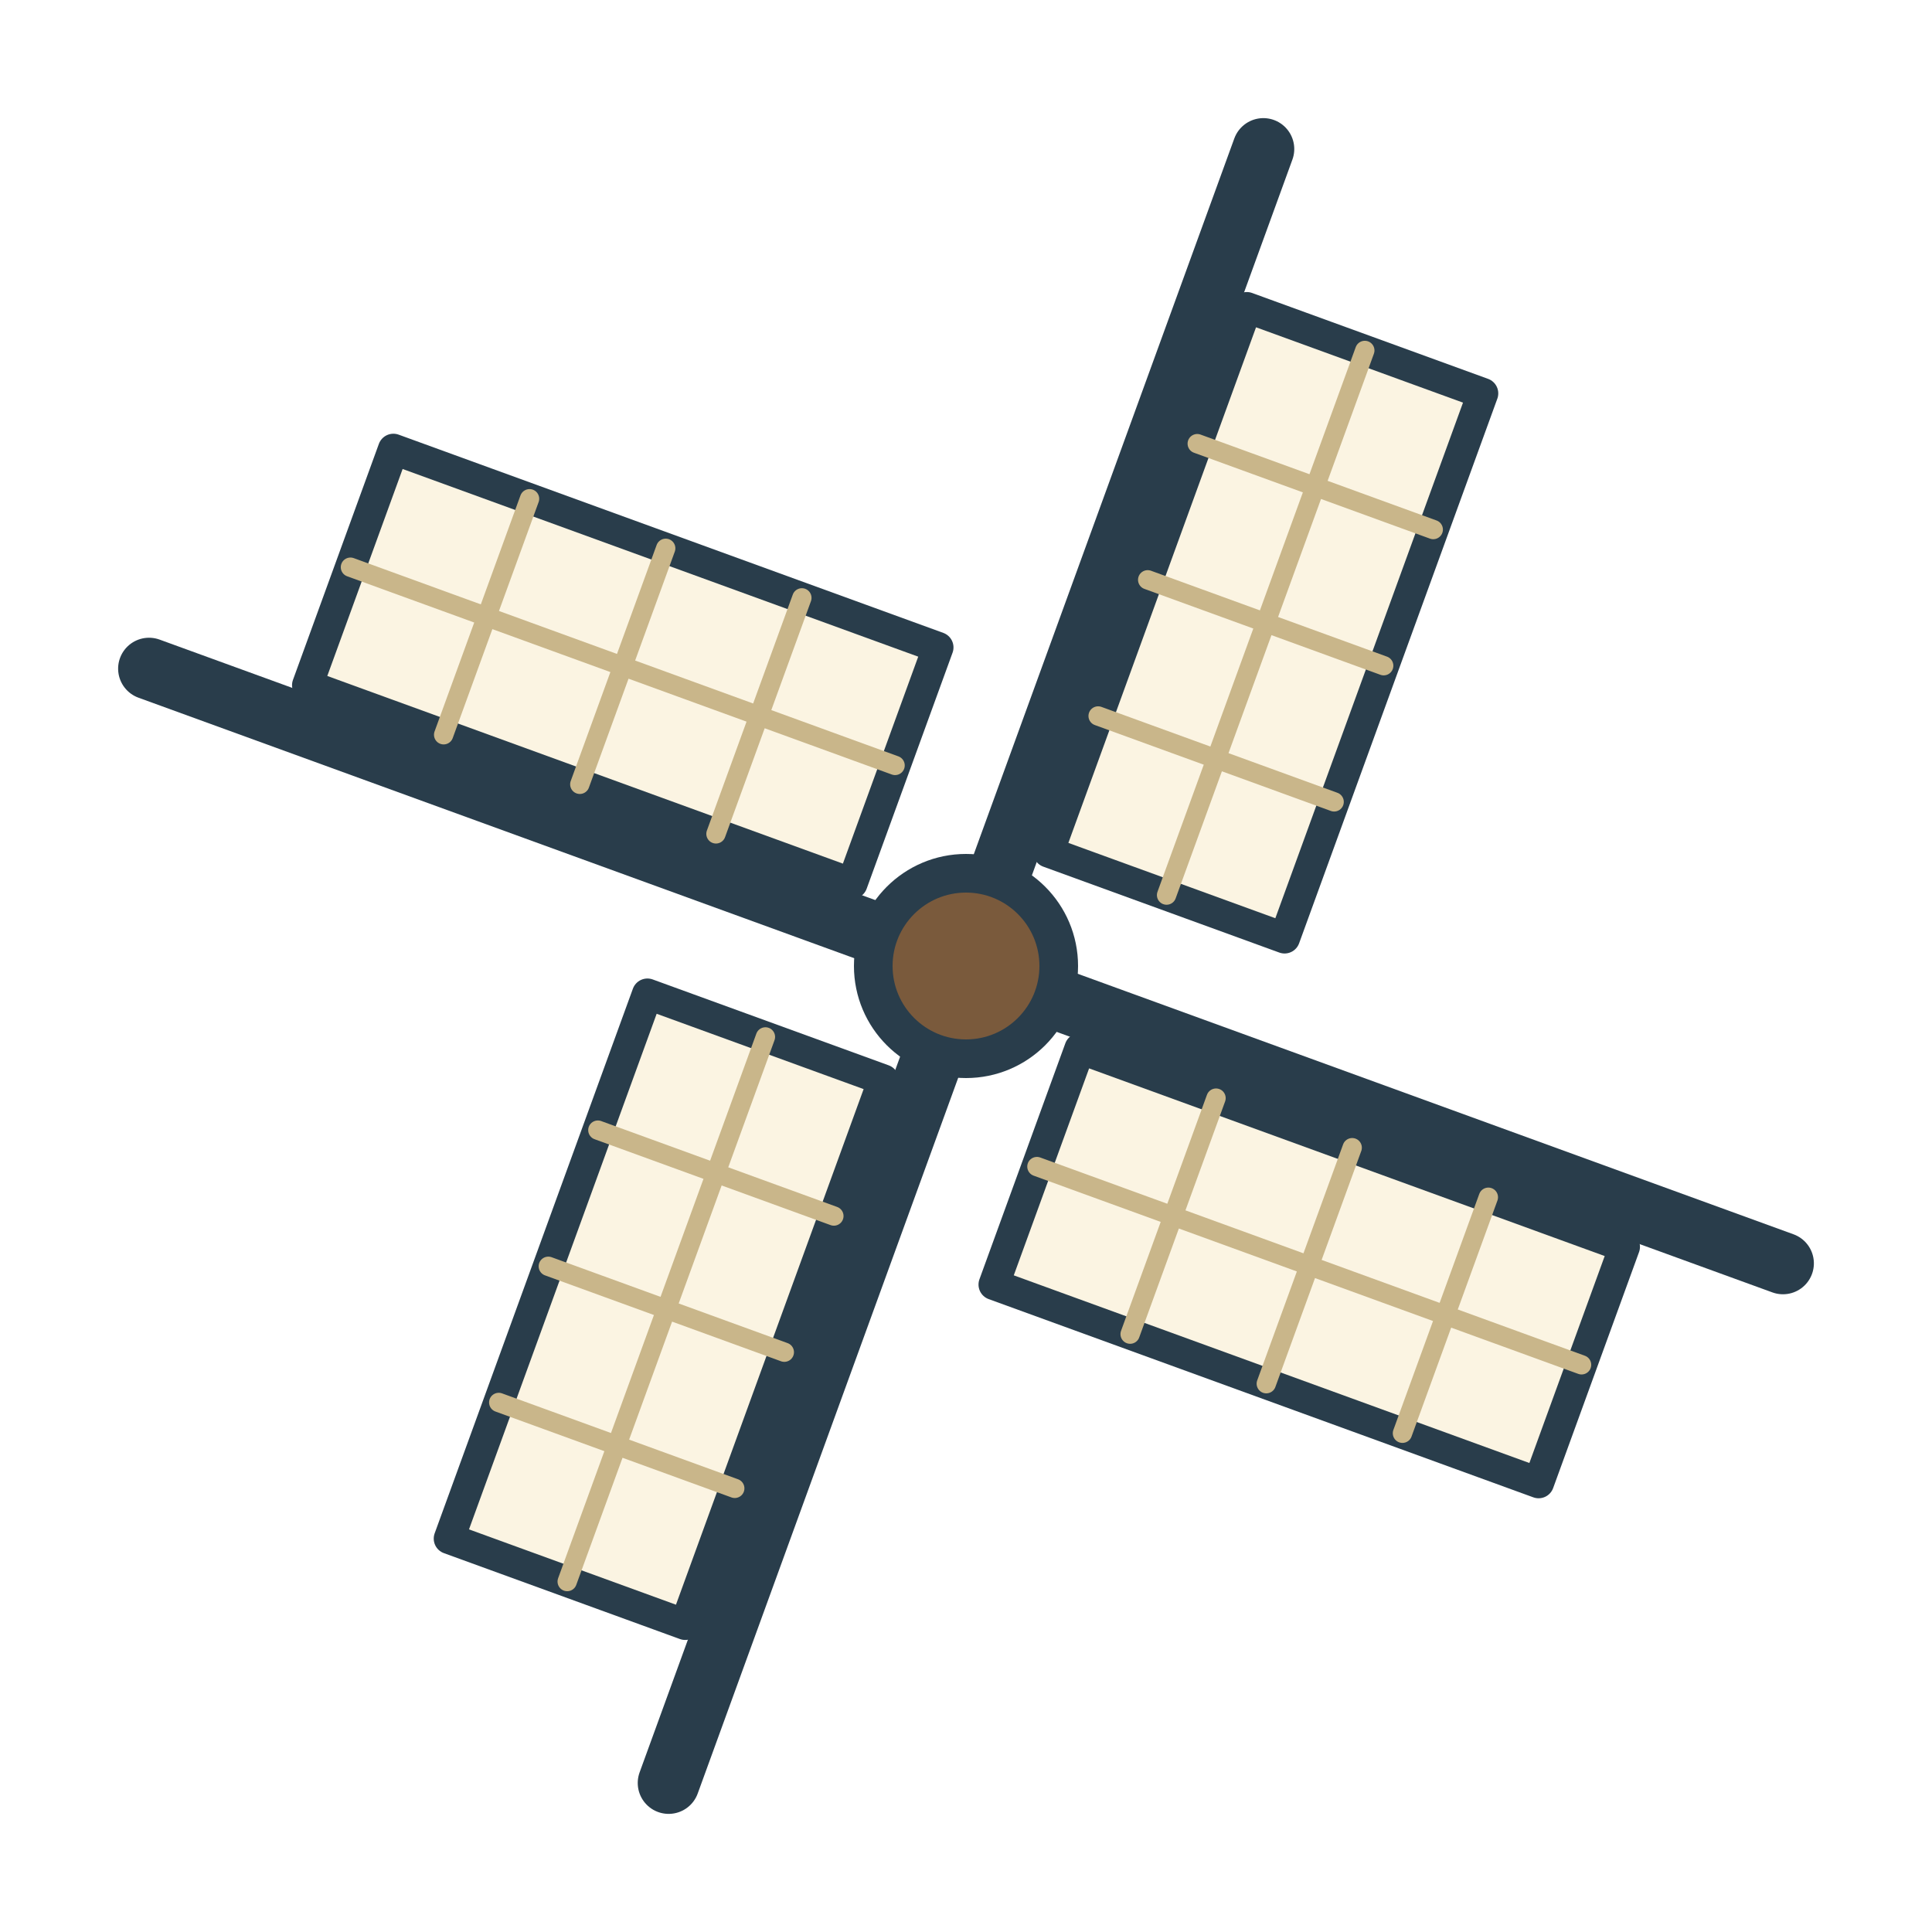
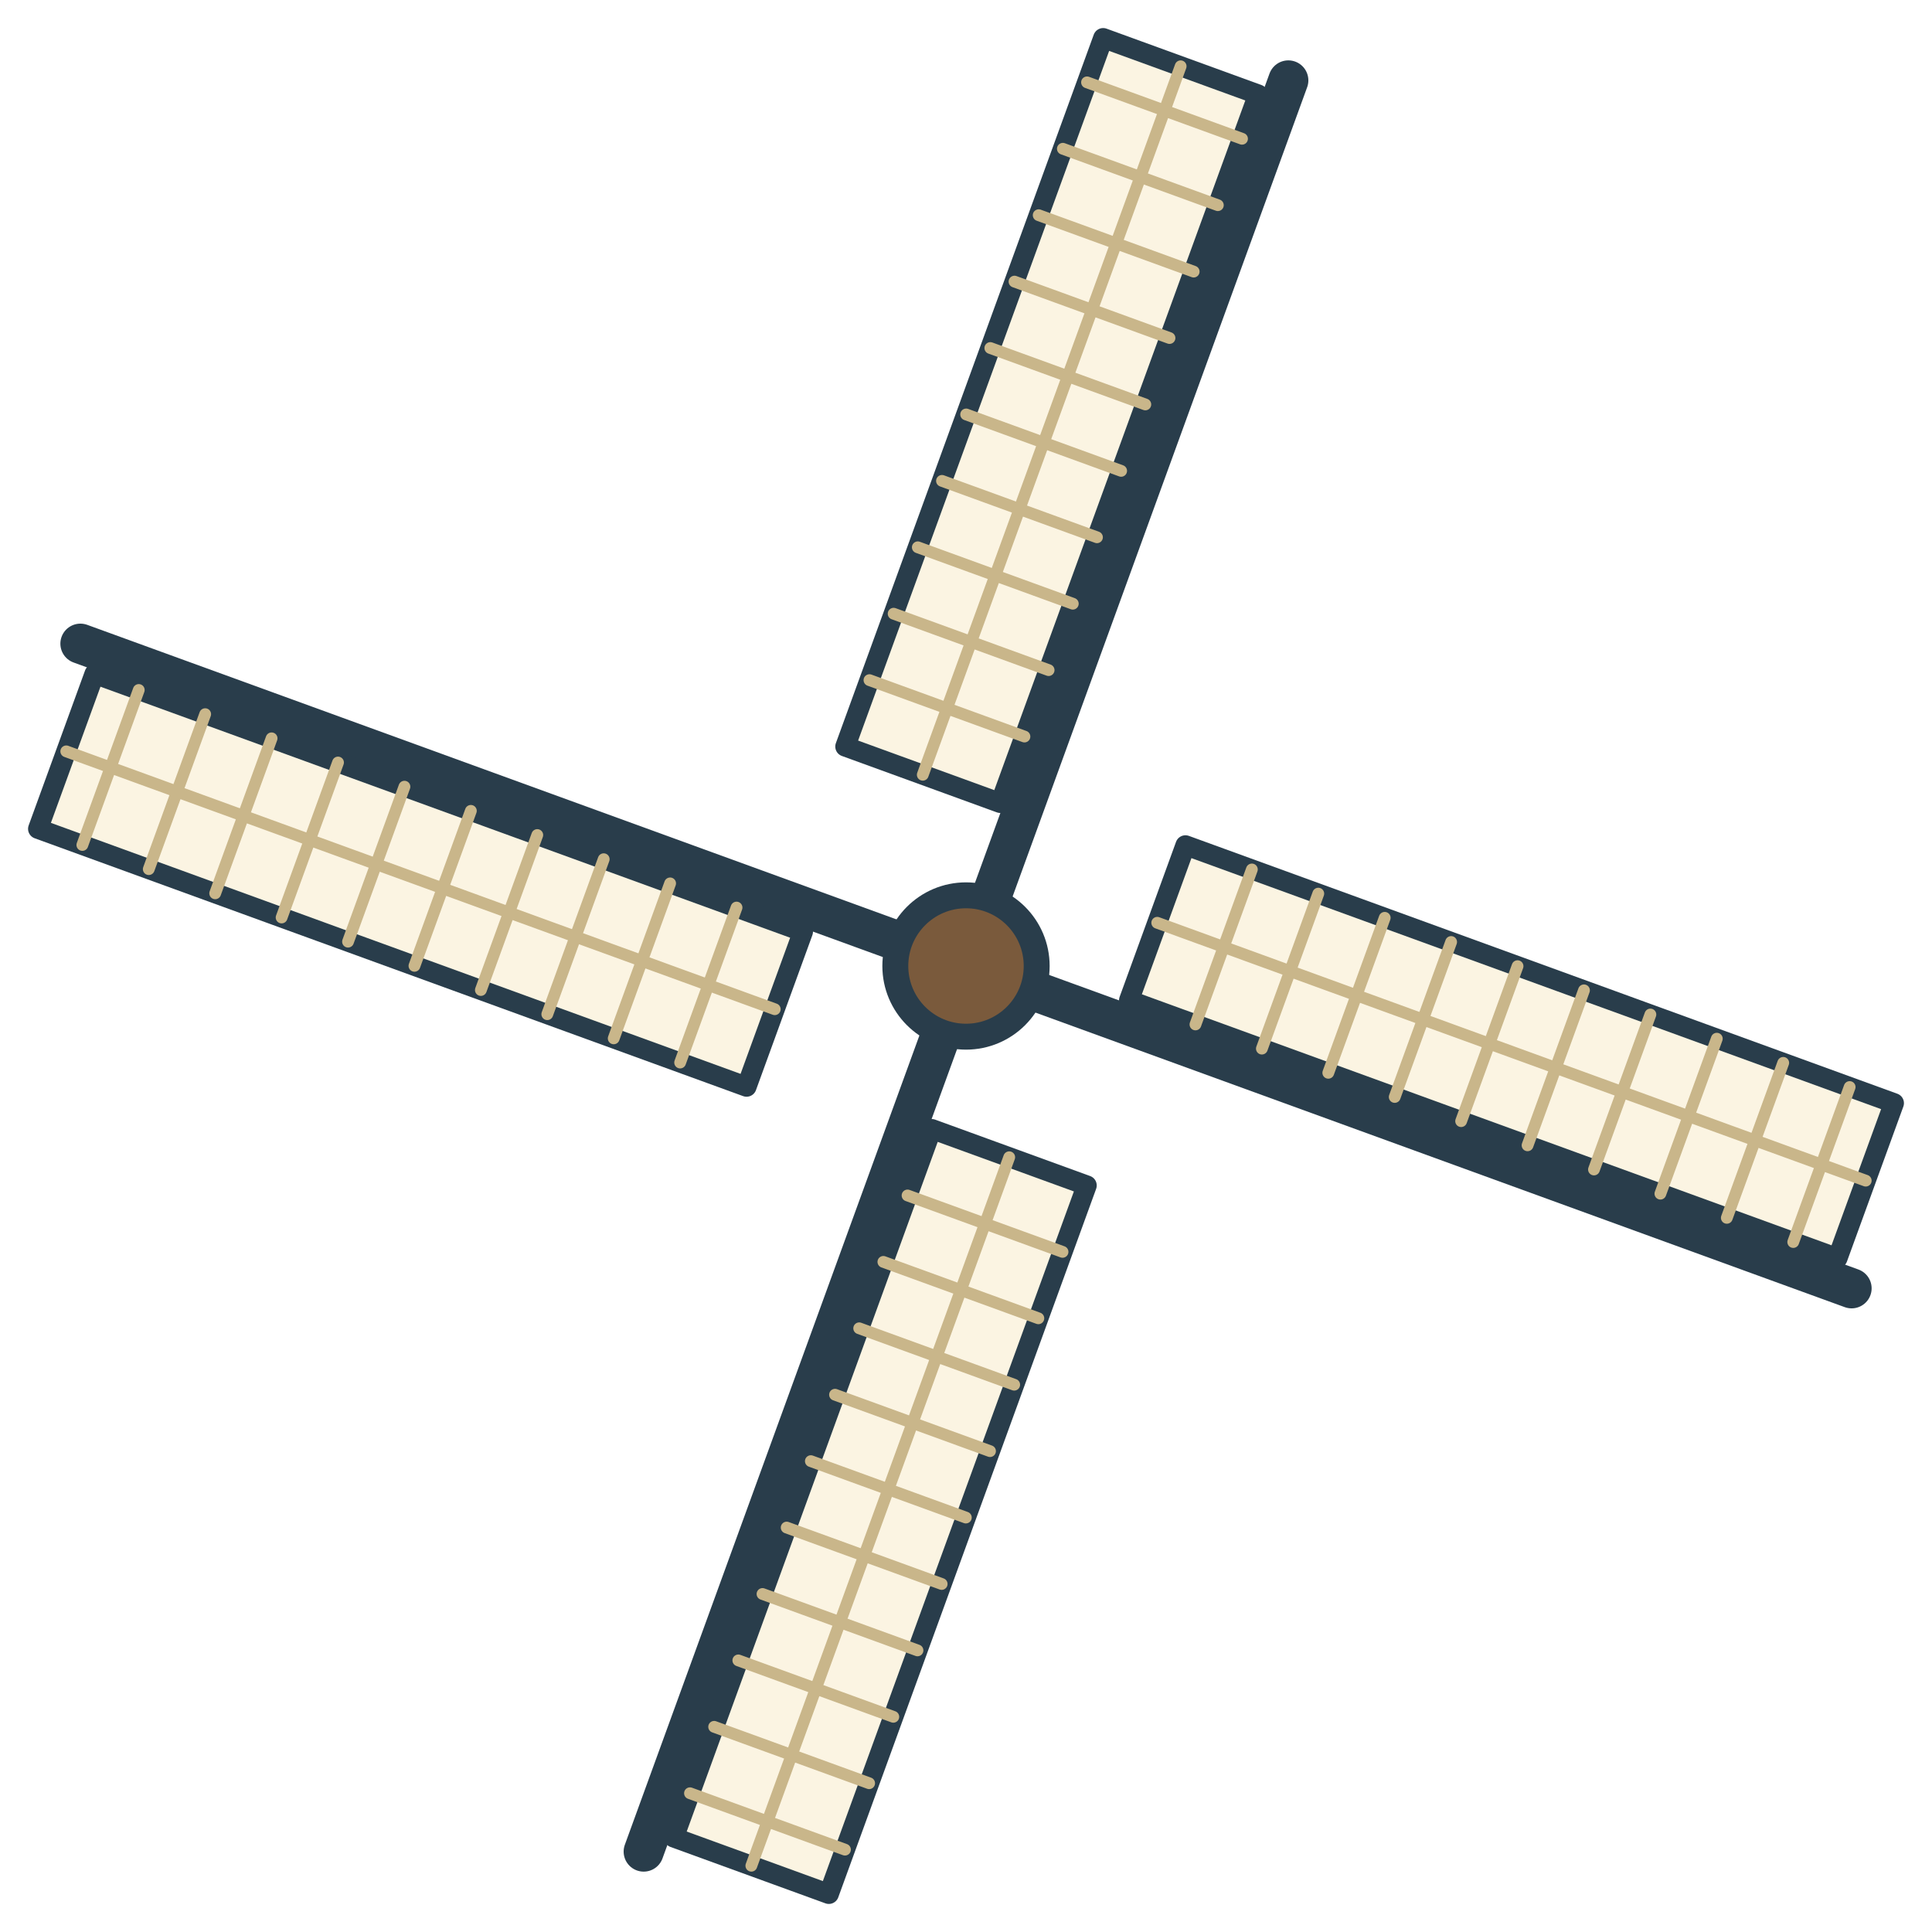
- <svg xmlns="http://www.w3.org/2000/svg" width="100" height="100" viewBox="0 0 100 100">
-   <g transform="rotate(20 50 50)">
-     <path d="M50 50 L50 5" fill="none" stroke="#293d4b" stroke-width="3.2" stroke-linecap="round" stroke-linejoin="round" />
-     <path d="M52 13 H65 V43 H52 Z" fill="#fbf4e2" stroke="#293d4b" stroke-width="1.6" stroke-linecap="round" stroke-linejoin="round" />
-     <path d="M52 20.5 H65 M52 28 H65 M52 35.5 H65 M58.5 13 V43" fill="none" stroke="#c9b68a" stroke-width="1" stroke-linecap="round" stroke-linejoin="round" />
+ <svg xmlns="http://www.w3.org/2000/svg" viewBox="0 0 164 164" width="164" height="164">
+   <g transform="translate(82 82) rotate(20)">
+     <path d="M0 0 V-80" fill="none" stroke-width="3.4" stroke="#293d4b" stroke-linecap="round" stroke-linejoin="round" />
+     <path d="M-2 -14 H-16 V-78 H-2 Z" fill="#fbf4e2" stroke-width="1.7" stroke="#293d4b" stroke-linecap="round" stroke-linejoin="round" />
+     <path d="M-2 -20 H-16 M-2 -26 H-16 M-2 -32 H-16 M-2 -38 H-16 M-2 -44 H-16 M-2 -50 H-16 M-2 -56 H-16 M-2 -62 H-16 M-2 -68 H-16 M-2 -74 H-16 M-9 -14 V-78" fill="none" stroke="#c9b68a" stroke-width="1" stroke-linecap="round" />
  </g>
-   <g transform="rotate(110 50 50)">
-     <path d="M50 50 L50 5" fill="none" stroke="#293d4b" stroke-width="3.2" stroke-linecap="round" stroke-linejoin="round" />
-     <path d="M52 13 H65 V43 H52 Z" fill="#fbf4e2" stroke="#293d4b" stroke-width="1.6" stroke-linecap="round" stroke-linejoin="round" />
-     <path d="M52 20.5 H65 M52 28 H65 M52 35.5 H65 M58.5 13 V43" fill="none" stroke="#c9b68a" stroke-width="1" stroke-linecap="round" stroke-linejoin="round" />
+   <g transform="translate(82 82) rotate(110)">
+     <path d="M0 0 V-80" fill="none" stroke-width="3.4" stroke="#293d4b" stroke-linecap="round" stroke-linejoin="round" />
+     <path d="M-2 -14 H-16 V-78 H-2 Z" fill="#fbf4e2" stroke-width="1.7" stroke="#293d4b" stroke-linecap="round" stroke-linejoin="round" />
+     <path d="M-2 -20 H-16 M-2 -26 H-16 M-2 -32 H-16 M-2 -38 H-16 M-2 -44 H-16 M-2 -50 H-16 M-2 -56 H-16 M-2 -62 H-16 M-2 -68 H-16 M-2 -74 H-16 M-9 -14 V-78" fill="none" stroke="#c9b68a" stroke-width="1" stroke-linecap="round" />
  </g>
-   <g transform="rotate(200 50 50)">
-     <path d="M50 50 L50 5" fill="none" stroke="#293d4b" stroke-width="3.2" stroke-linecap="round" stroke-linejoin="round" />
-     <path d="M52 13 H65 V43 H52 Z" fill="#fbf4e2" stroke="#293d4b" stroke-width="1.6" stroke-linecap="round" stroke-linejoin="round" />
-     <path d="M52 20.5 H65 M52 28 H65 M52 35.5 H65 M58.5 13 V43" fill="none" stroke="#c9b68a" stroke-width="1" stroke-linecap="round" stroke-linejoin="round" />
+   <g transform="translate(82 82) rotate(200)">
+     <path d="M0 0 V-80" fill="none" stroke-width="3.4" stroke="#293d4b" stroke-linecap="round" stroke-linejoin="round" />
+     <path d="M-2 -14 H-16 V-78 H-2 Z" fill="#fbf4e2" stroke-width="1.7" stroke="#293d4b" stroke-linecap="round" stroke-linejoin="round" />
+     <path d="M-2 -20 H-16 M-2 -26 H-16 M-2 -32 H-16 M-2 -38 H-16 M-2 -44 H-16 M-2 -50 H-16 M-2 -56 H-16 M-2 -62 H-16 M-2 -68 H-16 M-2 -74 H-16 M-9 -14 V-78" fill="none" stroke="#c9b68a" stroke-width="1" stroke-linecap="round" />
  </g>
-   <g transform="rotate(290 50 50)">
-     <path d="M50 50 L50 5" fill="none" stroke="#293d4b" stroke-width="3.2" stroke-linecap="round" stroke-linejoin="round" />
-     <path d="M52 13 H65 V43 H52 Z" fill="#fbf4e2" stroke="#293d4b" stroke-width="1.6" stroke-linecap="round" stroke-linejoin="round" />
-     <path d="M52 20.5 H65 M52 28 H65 M52 35.5 H65 M58.5 13 V43" fill="none" stroke="#c9b68a" stroke-width="1" stroke-linecap="round" stroke-linejoin="round" />
+   <g transform="translate(82 82) rotate(290)">
+     <path d="M0 0 V-80" fill="none" stroke-width="3.4" stroke="#293d4b" stroke-linecap="round" stroke-linejoin="round" />
+     <path d="M-2 -14 H-16 V-78 H-2 Z" fill="#fbf4e2" stroke-width="1.7" stroke="#293d4b" stroke-linecap="round" stroke-linejoin="round" />
+     <path d="M-2 -20 H-16 M-2 -26 H-16 M-2 -32 H-16 M-2 -38 H-16 M-2 -44 H-16 M-2 -50 H-16 M-2 -56 H-16 M-2 -62 H-16 M-2 -68 H-16 M-2 -74 H-16 M-9 -14 V-78" fill="none" stroke="#c9b68a" stroke-width="1" stroke-linecap="round" />
  </g>
-   <circle cx="50" cy="50" r="4.8" fill="#7a5a3c" stroke="#293d4b" stroke-width="2" />
+   <circle cx="82" cy="82" r="6" fill="#7a5a3c" stroke-width="2.2" stroke="#293d4b" stroke-linecap="round" stroke-linejoin="round" />
</svg>
